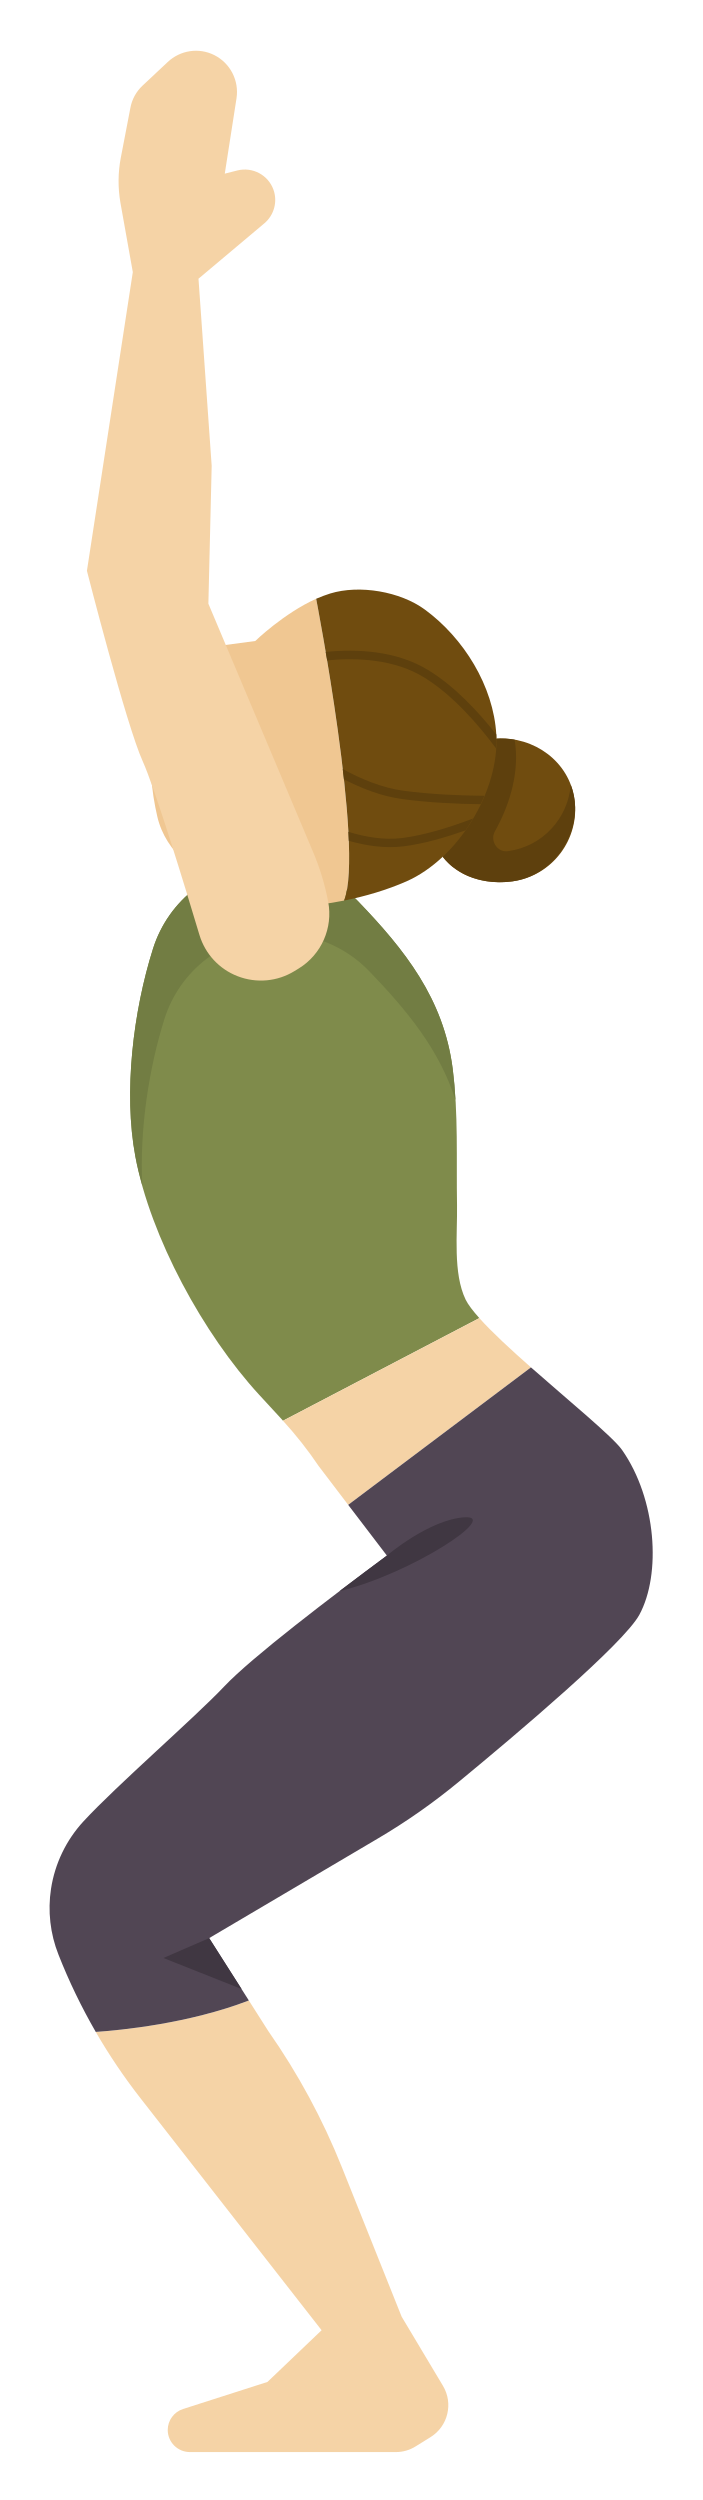
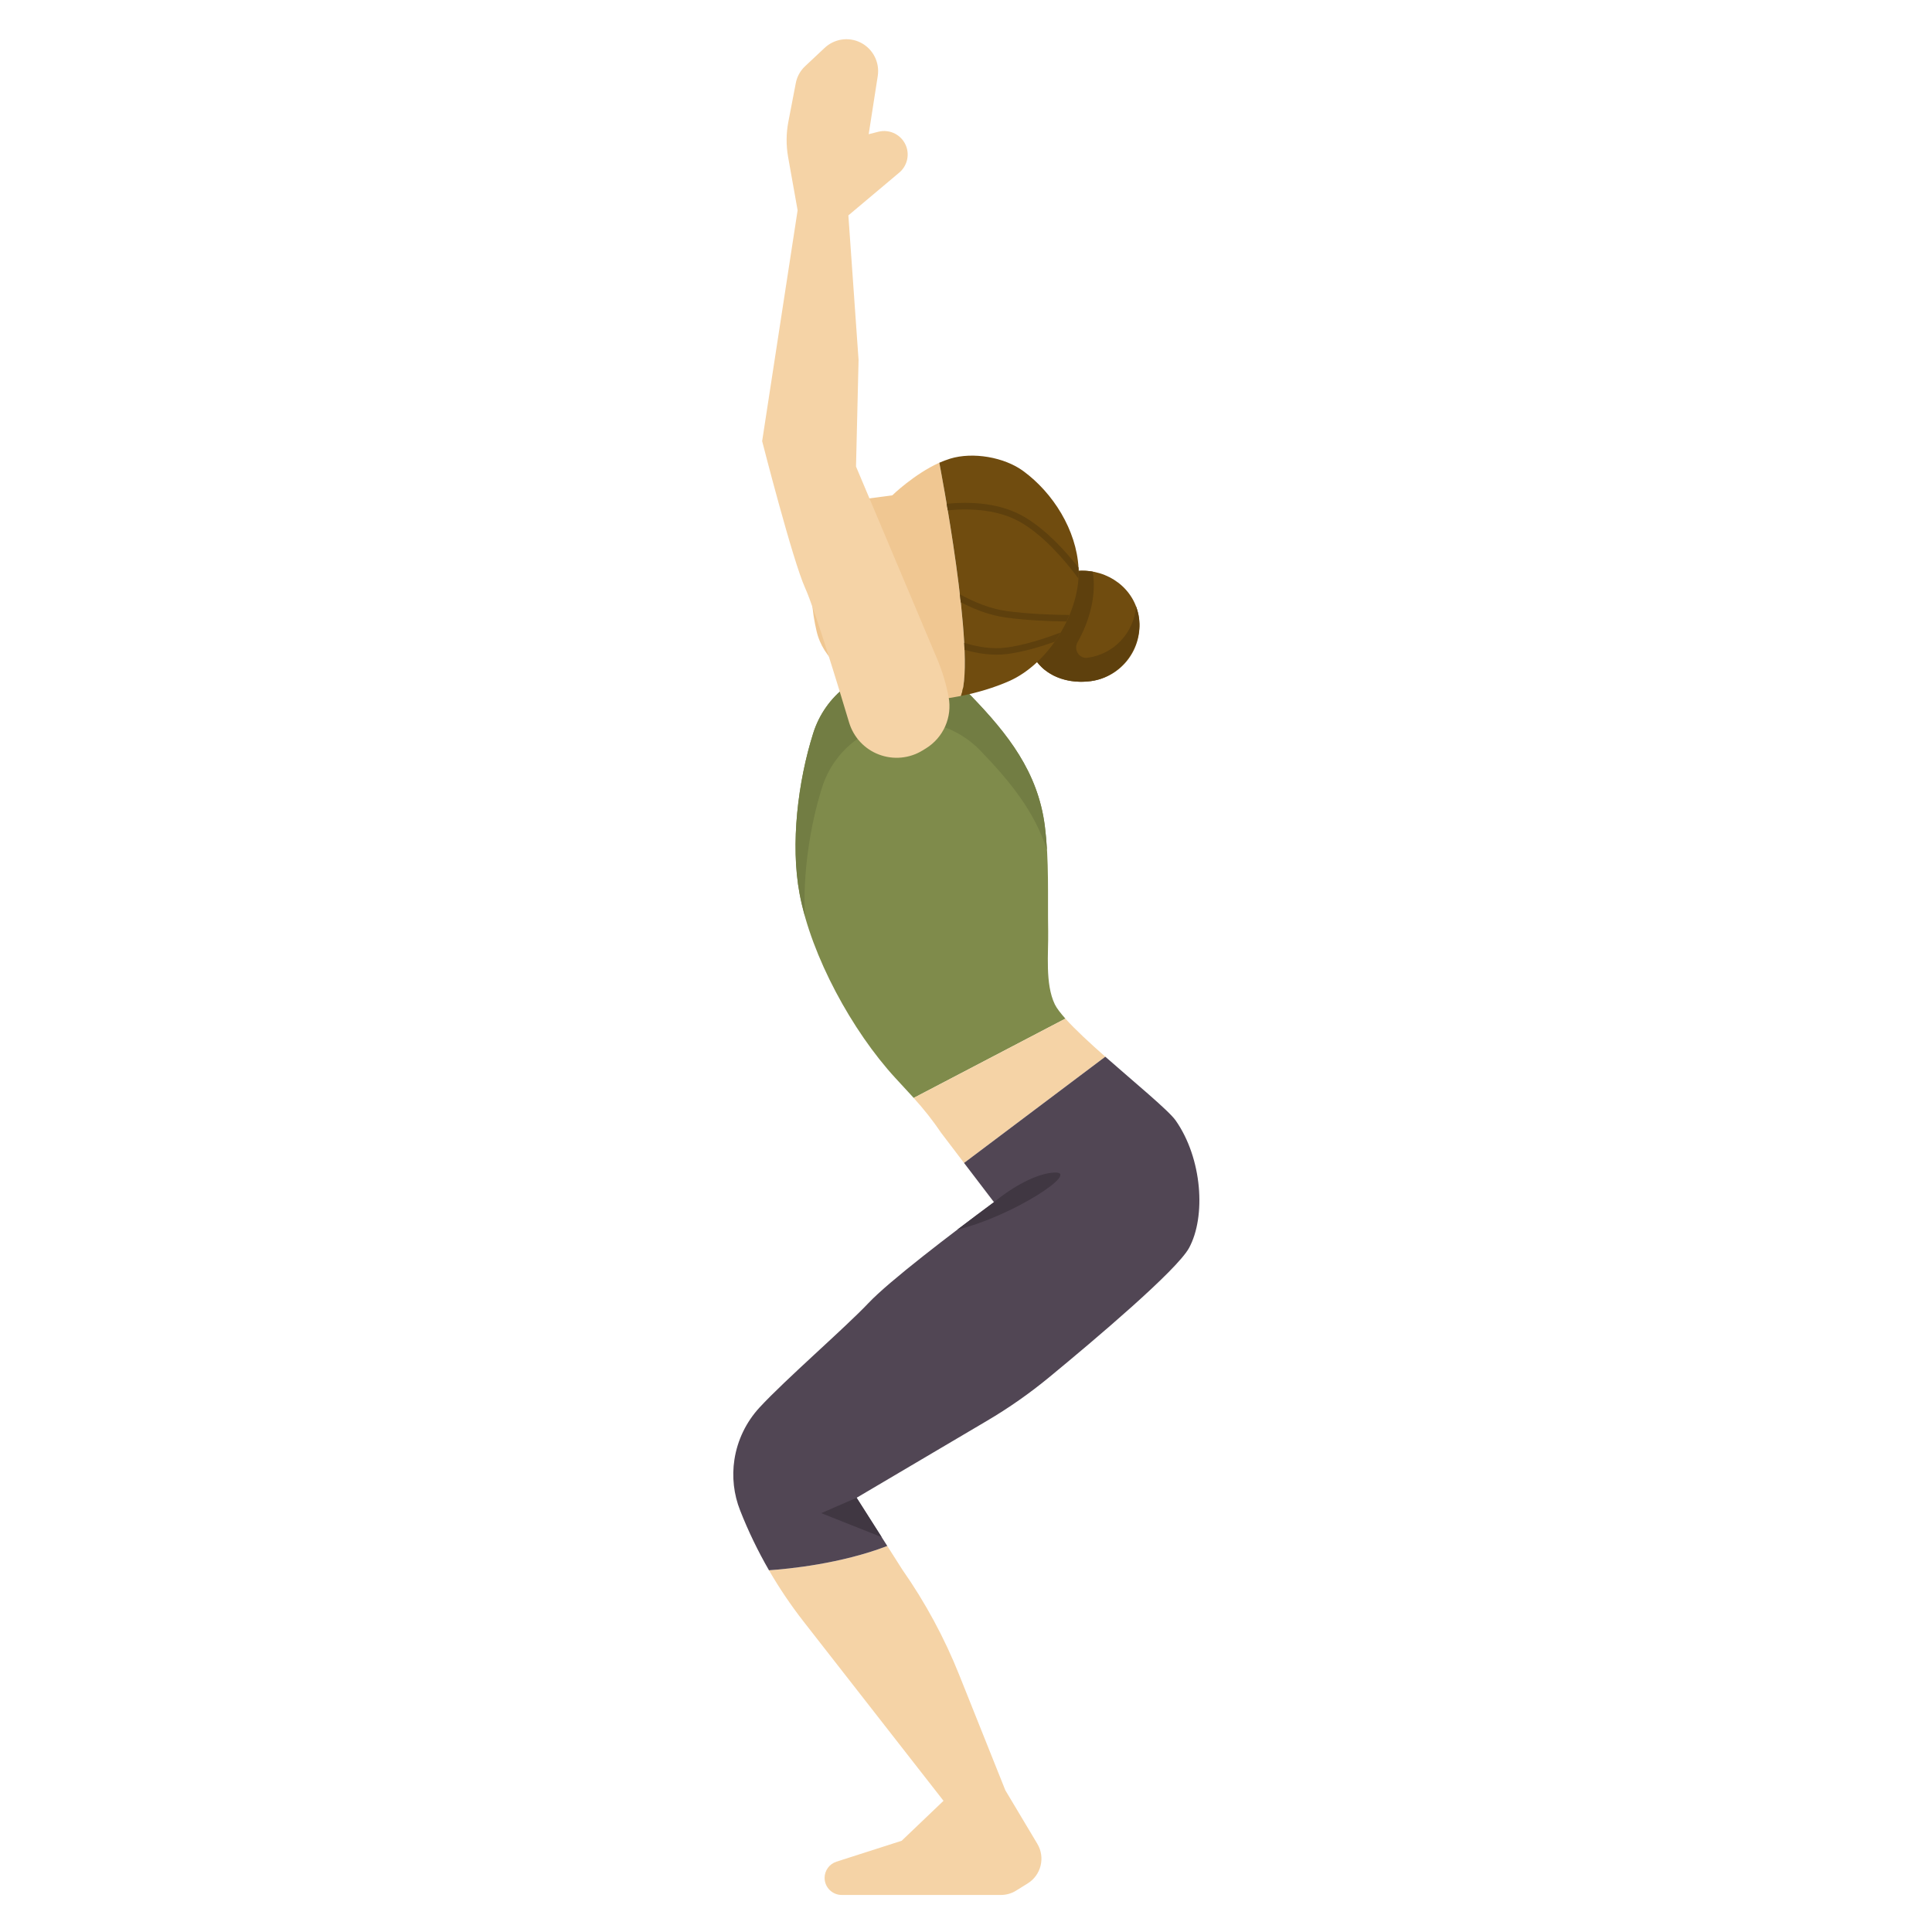
- <svg xmlns="http://www.w3.org/2000/svg" viewBox="91.3 -0.9 72.4 257.7">
+ <svg xmlns="http://www.w3.org/2000/svg" viewBox="-1.4 -0.9 257.7 257.7">
  <path fill="#7f8b4b" d="M139.3 133.07c-1.32-2.73-.84-6.83-.89-9.75-.08-4.66 .15-9.44-.45-14.08-.93-7.18-4.92-12.23-9.81-17.3-2.51-2.6-6.01-4-9.63-3.84-5.29 .23-9.86 3.75-11.45 8.8-2.03 6.42-3.06 14.79-1.82 21.42 1.57 8.34 7.04 18.33 12.77 24.56 0 0 2.33 2.54 2.33 2.53 .04 .04 .08 .09 .12 .14l20.24-10.58c-.66-.74-1.16-1.39-1.41-1.9z" />
  <path fill="#727d43" d="M108.25 104.14c1.59-5.05 6.17-8.56 11.46-8.79 3.61-.16 7.11 1.24 9.62 3.83 3.93 4.07 7.28 8.15 8.92 13.32-.06-1.09-.16-2.18-.29-3.26-.93-7.18-4.92-12.23-9.81-17.3-2.51-2.6-6.01-4-9.63-3.84-5.29 .23-9.86 3.75-11.45 8.8-2.03 6.42-3.06 14.79-1.81 21.42 .18 .98 .43 1.98 .71 2.99-.3-5.72 .67-12.06 2.28-17.17z" />
  <path fill="#704c0f" d="M142.47 75.24l-5.54 12.17c1.58 2.09 4.41 2.92 7.19 2.54 4.1-.56 6.96-4.34 6.4-8.44-.54-3.91-4.17-6.52-8.05-6.27z" />
  <path fill="#5e400d" d="M143.69 86.83c-.01 0-.02 0-.03 .01-1.11 .15-1.89-1.08-1.34-2.06 1.47-2.61 2.31-5.54 2.16-8.24-.02-.4-.07-.8-.13-1.19-.61-.11-1.24-.15-1.88-.11l-5.54 12.17c.17 .22 .36 .43 .56 .62 .08 .08 .16 .15 .24 .23 .11 .1 .23 .19 .35 .27 .28 .21 .57 .41 .88 .57l0 .01c1.5 .81 3.34 1.09 5.16 .84 2.72-.37 4.99-2.32 5.96-4.89 .73-1.95 .6-3.63 .05-5.07-.26 3.44-2.89 6.36-6.44 6.84z" />
  <path fill="#f0c792" d="M123.89 60.82c-3.33 1.5-6.27 4.34-6.27 4.35l-5.62 .75 .07 3.96s-3.56 2.65-4.56 4.68c-1.13 2.31-.55 6.33 0 8.69 .44 1.92 1.5 3.45 2.87 4.71 1.77 1.64 4.07 2.85 6.24 3.9 2.31 1.11 5.28 .8 7.72 .47 .8-.1 1.61-.24 2.43-.4 2.1-5.33-2.88-31.1-2.88-31.11z" />
  <path fill="#704c0f" d="M135.1 61.94c-2.54-1.87-6.74-2.59-9.77-1.66-.48 .15-.97 .34-1.44 .54 0 0 4.99 25.77 2.88 31.11 2.21-.44 4.43-1.1 6.43-1.98 5.32-2.35 9.59-9.3 9.26-15.11-.28-5.03-3.38-9.98-7.36-12.9z" />
  <path fill="#5e400d" d="M135.47 68.19c-3.31-2.04-7.4-2.21-10.6-1.89 .05 .29 .1 .58 .15 .87 3.07-.29 6.94-.13 10 1.76 2.86 1.76 5.47 4.7 7.42 7.32 .03-.47 .04-.95 .02-1.41 0-.01 0-.02 0-.03-1.91-2.42-4.32-4.98-6.99-6.62z" />
  <path fill="#5e400d" d="M132.89 80.61c-2.2-.3-4.37-1.2-6.26-2.24 .04 .36 .08 .71 .12 1.06 1.83 .95 3.89 1.75 6.02 2.04 2.68 .36 5.59 .5 8.08 .53 .14-.29 .27-.58 .39-.87-2.54-.02-5.57-.15-8.35-.52z" />
  <path fill="#5e400d" d="M140.06 83.47c-2.25 .86-4.93 1.71-7.27 2.01-1.89 .24-3.85-.1-5.58-.64 .02 .32 .03 .63 .04 .93 1.75 .5 3.71 .81 5.65 .57 2.07-.26 4.34-.92 6.38-1.64 .28-.4 .54-.81 .78-1.23z" />
  <path fill="#f5d3a6" d="M105.76 215.36l18.69 23.94-5.58 5.33-8.7 2.79c-.94 .3-1.58 1.18-1.58 2.16 0 1.26 1.02 2.27 2.27 2.28h21.24c.72 0 1.44-.2 2.05-.59l1.53-.95c1.8-1.12 2.37-3.47 1.28-5.29l-4.26-7.13-6.15-15.38c-1.98-4.96-4.53-9.68-7.59-14.05l-2.01-3.16c-6.21 2.39-13.25 3.07-15.78 3.24 1.37 2.37 2.9 4.64 4.59 6.81z" />
  <path fill="#f5d3a6" d="M140.71 134.97l-20.24 10.58c1.33 1.46 2.56 3.01 3.67 4.66l3.05 4.01 18.84-14.17c-2.07-1.83-4.03-3.63-5.32-5.08z" />
  <path fill="#514654" d="M155.42 148.56c-.94-1.34-5.38-4.98-9.39-8.51l-18.84 14.17 3.99 5.23c-5.78 4.29-13.92 10.48-16.75 13.47-3.09 3.27-11.08 10.19-14.52 13.92-1.78 1.93-2.95 4.35-3.35 6.95-.35 2.29-.09 4.64 .77 6.8 1.08 2.75 2.37 5.41 3.84 7.96 2.53-.17 9.57-.85 15.78-3.24l-4.09-6.43 17.38-10.26c2.94-1.73 5.73-3.69 8.36-5.86 6.09-5.02 16.96-14.21 18.6-17.2 2.28-4.19 1.77-11.93-1.78-17z" />
  <path fill="#403742" d="M139.21 155.5c-3.64 .21-8.04 3.95-8.03 3.95-1.51 1.12-3.19 2.38-4.89 3.67 7.43-1.81 16.57-7.83 12.92-7.62z" />
  <path fill="#403742" d="M112.86 198.88l-4.72 2.05 8.06 3.2z" />
  <path fill="#f5d3a6" d="M108.59 5.49l-2.6 2.44c-.65 .61-1.09 1.41-1.25 2.29l-.99 5.15c-.29 1.52-.3 3.08-.04 4.61l1.28 7.17-4.73 30.79s4.06 15.91 5.75 19.63c1.24 2.73 4.31 12.76 5.85 17.91 .59 1.95 2.04 3.52 3.94 4.25 1.94 .75 4.11 .55 5.87-.54l.44-.27c2.33-1.44 3.53-4.17 3.02-6.86-.33-1.75-.85-3.47-1.55-5.12l-10.8-25.61 .34-14.21-1.36-19.29 6.79-5.71c1-.84 1.38-2.23 .94-3.46-.54-1.52-2.15-2.38-3.72-1.99l-1.3 .33 1.21-7.77c.28-1.82-.64-3.62-2.29-4.45-1.59-.8-3.5-.51-4.8 .71z" />
</svg>
